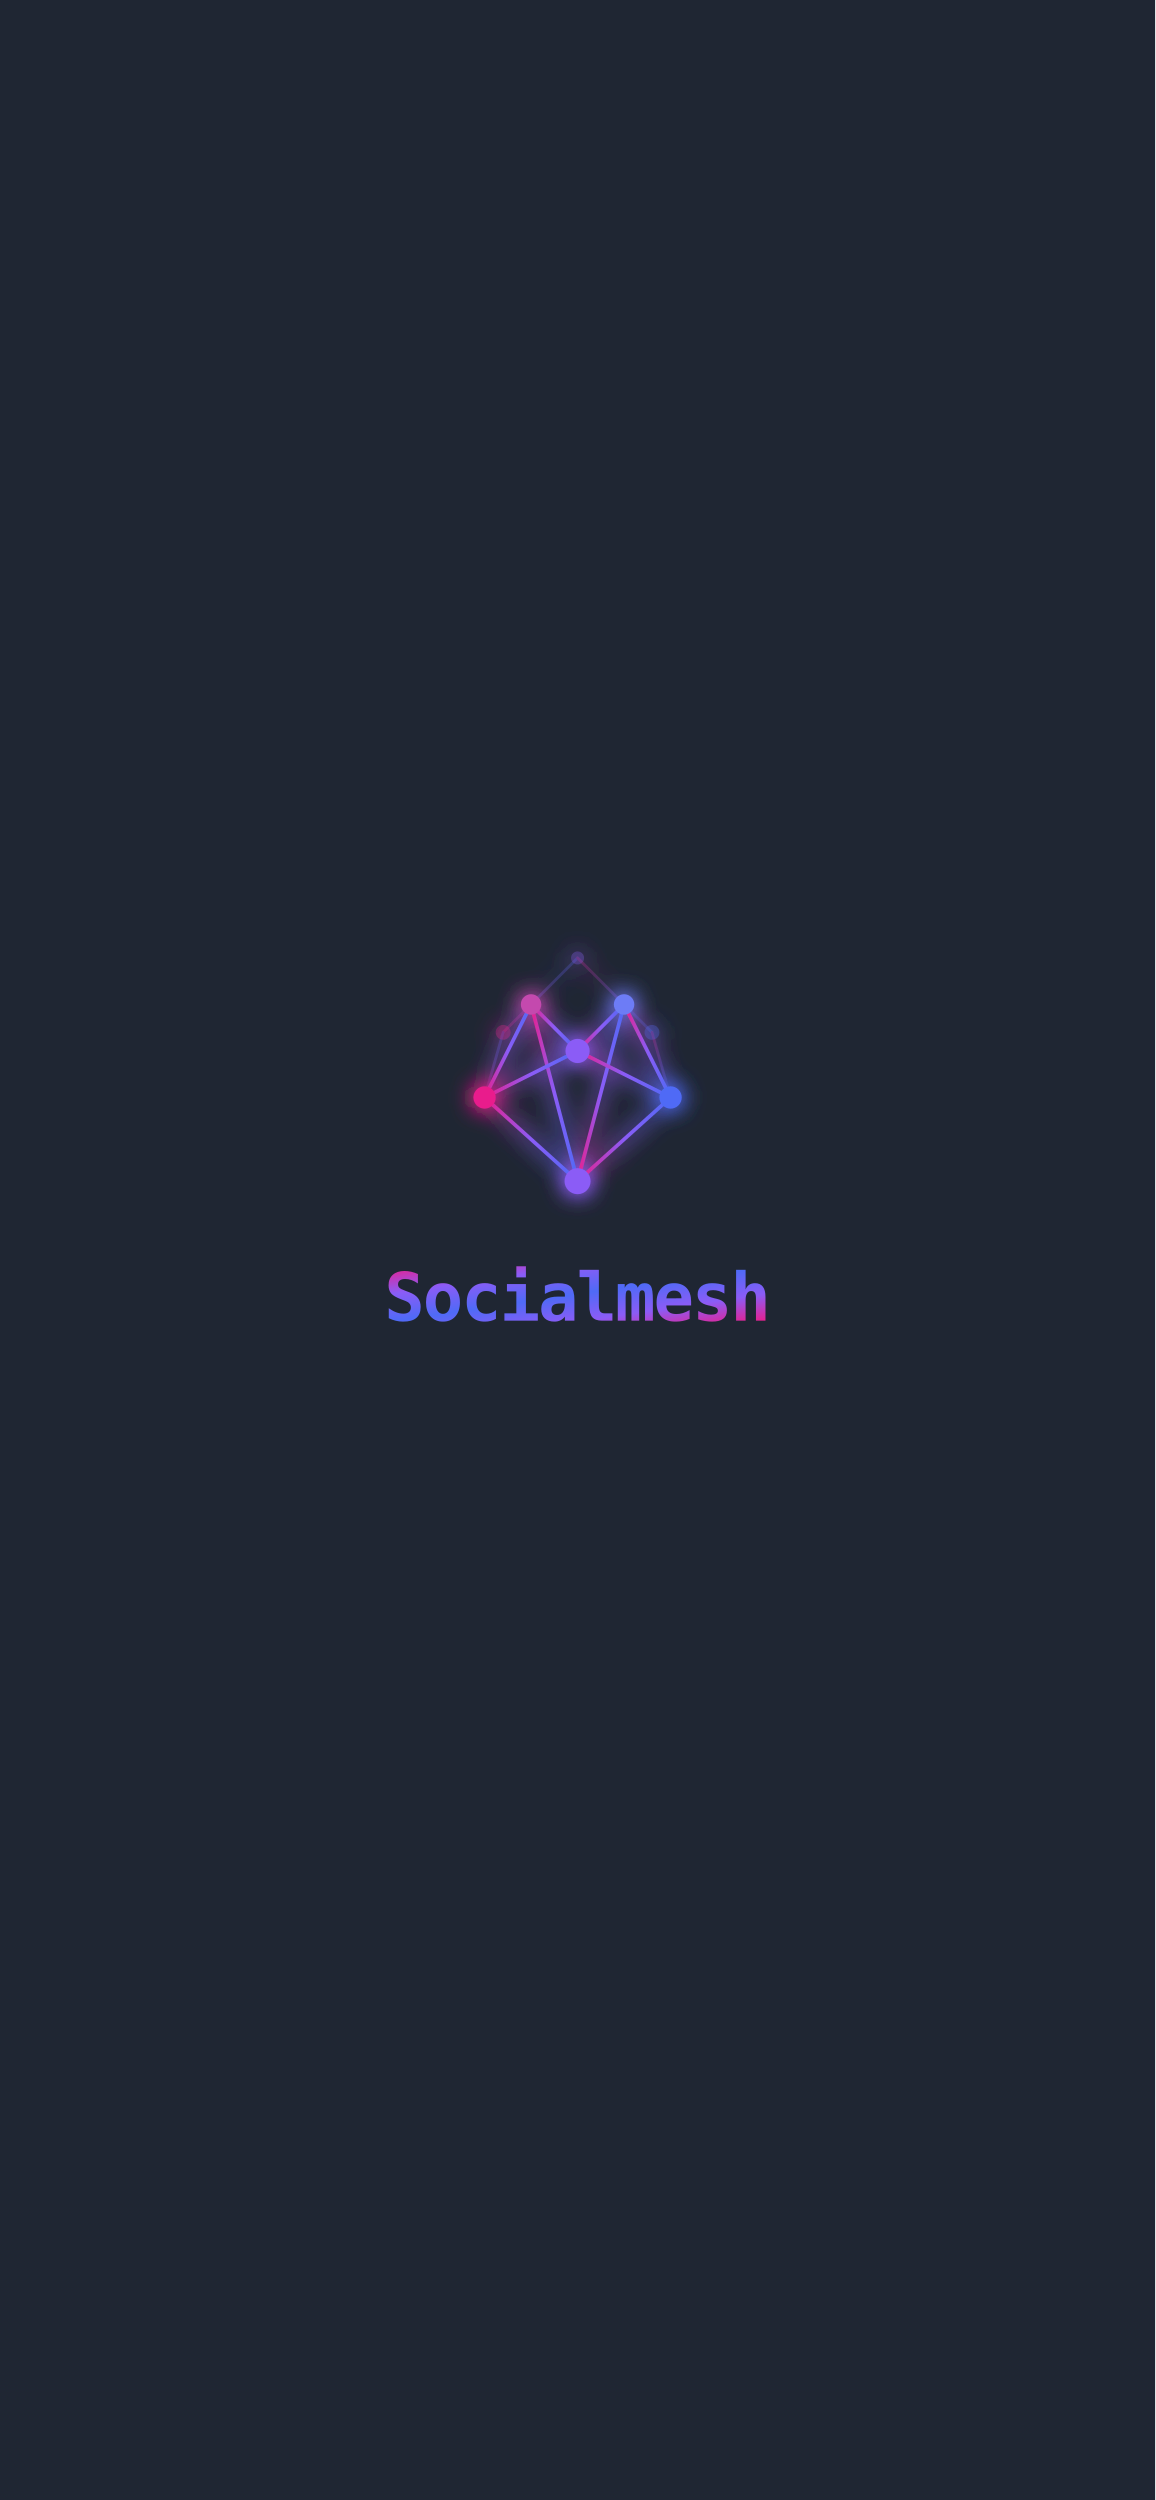
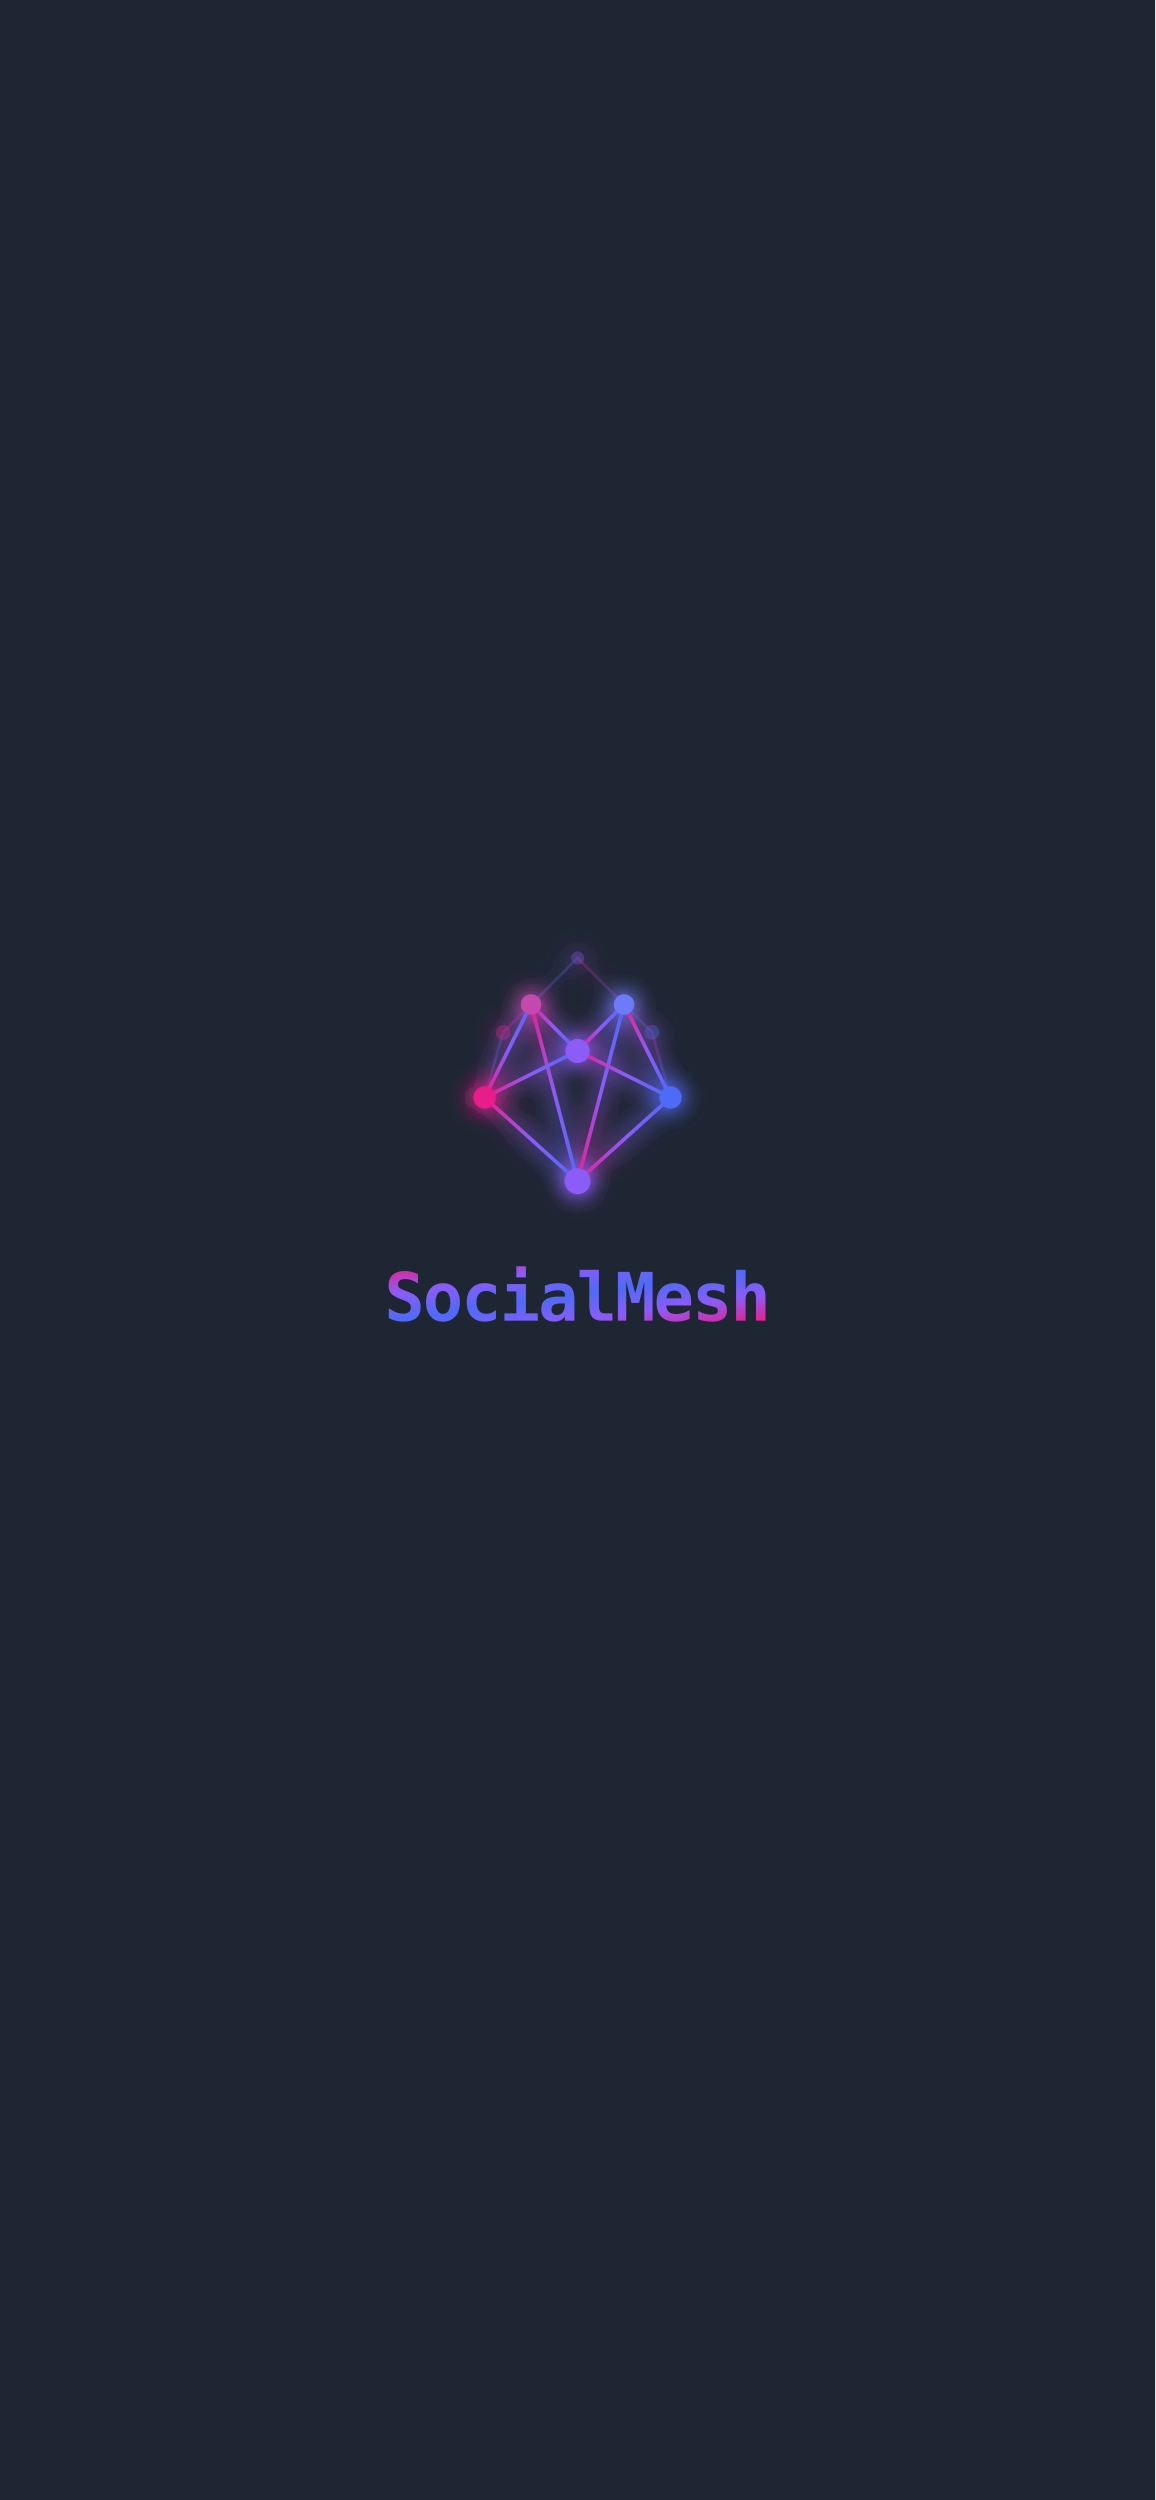
<svg xmlns="http://www.w3.org/2000/svg" width="1242" height="2688" viewBox="0 0 1242 2688" fill="none">
  <defs>
    <linearGradient id="meshGradient" x1="0%" y1="0%" x2="100%" y2="0%">
      <stop offset="0%" stop-color="#E91E8C" />
      <stop offset="50%" stop-color="#8B5CF6" />
      <stop offset="100%" stop-color="#4F6AF6" />
    </linearGradient>
    <linearGradient id="textGradient" x1="0%" y1="0%" x2="100%" y2="100%">
      <stop offset="0%" stop-color="#E91E8C" />
      <stop offset="25%" stop-color="#8B5CF6" />
      <stop offset="50%" stop-color="#4F6AF6" />
      <stop offset="75%" stop-color="#8B5CF6" />
      <stop offset="100%" stop-color="#E91E8C" />
    </linearGradient>
    <filter id="nodeGlow" x="-100%" y="-100%" width="300%" height="300%">
      <feGaussianBlur stdDeviation="12" result="coloredBlur" />
      <feMerge>
        <feMergeNode in="coloredBlur" />
        <feMergeNode in="coloredBlur" />
        <feMergeNode in="SourceGraphic" />
      </feMerge>
    </filter>
  </defs>
  <rect width="1242" height="2688" fill="#1F2633" />
  <g transform="translate(621, 1150)" filter="url(#nodeGlow)">
    <g opacity="0.25" stroke-width="3" stroke-linecap="round" stroke="url(#meshGradient)">
      <line x1="-80" y1="-40" x2="0" y2="-120" />
      <line x1="80" y1="-40" x2="0" y2="-120" />
      <line x1="-100" y1="30" x2="-80" y2="-40" />
      <line x1="100" y1="30" x2="80" y2="-40" />
      <line x1="-80" y1="-40" x2="80" y2="-40" />
    </g>
    <g stroke-width="4" stroke-linecap="round" stroke="url(#meshGradient)">
      <line x1="0" y1="120" x2="-100" y2="30" />
      <line x1="0" y1="120" x2="100" y2="30" />
      <line x1="-100" y1="30" x2="100" y2="30" />
      <line x1="-100" y1="30" x2="-50" y2="-70" />
      <line x1="100" y1="30" x2="50" y2="-70" />
      <line x1="-50" y1="-70" x2="50" y2="-70" />
      <line x1="0" y1="120" x2="-50" y2="-70" />
      <line x1="0" y1="120" x2="50" y2="-70" />
      <line x1="-50" y1="-70" x2="0" y2="-20" />
      <line x1="50" y1="-70" x2="0" y2="-20" />
      <line x1="-100" y1="30" x2="0" y2="-20" />
      <line x1="100" y1="30" x2="0" y2="-20" />
    </g>
    <g opacity="0.3">
      <circle cx="-80" cy="-40" r="8" fill="#E91E8C" />
      <circle cx="80" cy="-40" r="8" fill="#4F6AF6" />
      <circle cx="0" cy="-120" r="7" fill="#8B5CF6" />
    </g>
    <circle cx="-100" cy="30" r="12" fill="#E91E8C" />
    <circle cx="-50" cy="-70" r="11" fill="#C44AAE" />
    <circle cx="0" cy="120" r="14" fill="#8B5CF6" />
    <circle cx="0" cy="-20" r="13" fill="#8B5CF6" />
    <circle cx="50" cy="-70" r="11" fill="#6D7CF6" />
    <circle cx="100" cy="30" r="12" fill="#4F6AF6" />
  </g>
-   <text x="621" y="1420" text-anchor="middle" font-family="JetBrains Mono, monospace" font-weight="700" font-size="72" letter-spacing="-2" fill="url(#textGradient)">Socialmesh</text>
+   <text x="621" y="1420" text-anchor="middle" font-family="JetBrains Mono, monospace" font-weight="700" font-size="72" letter-spacing="-2" fill="url(#textGradient)">SocialMesh</text>
</svg>
